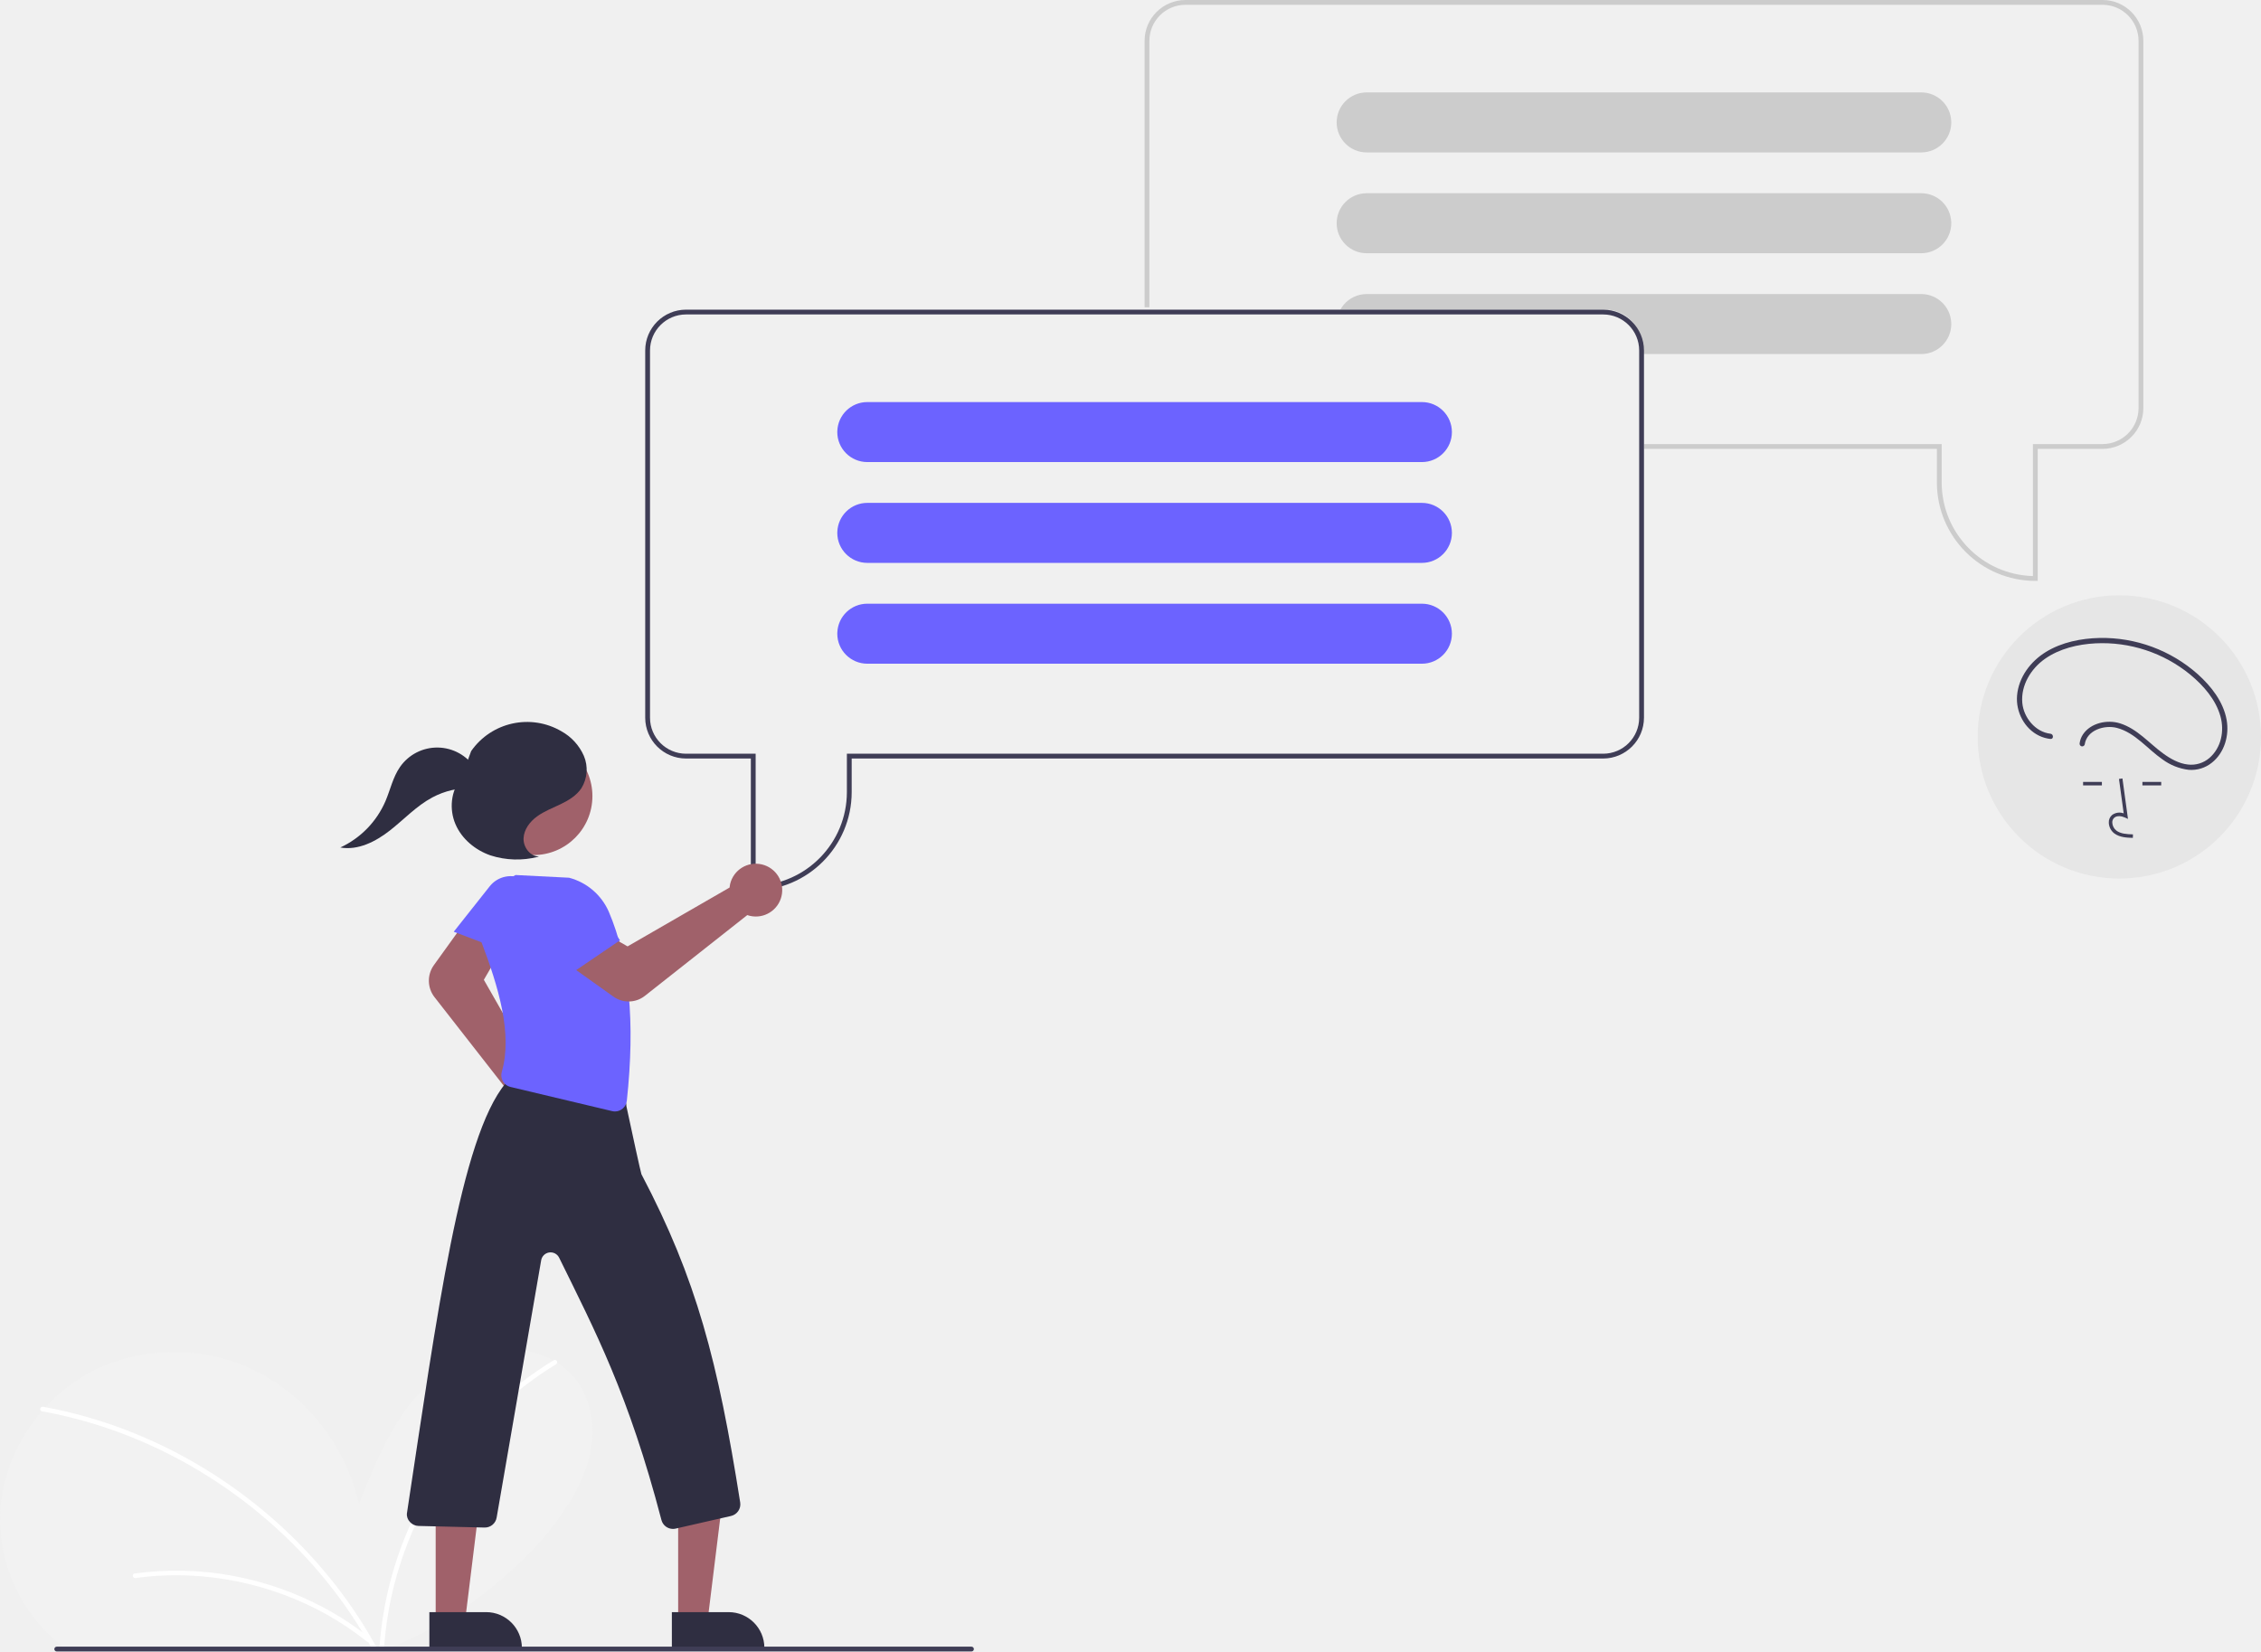
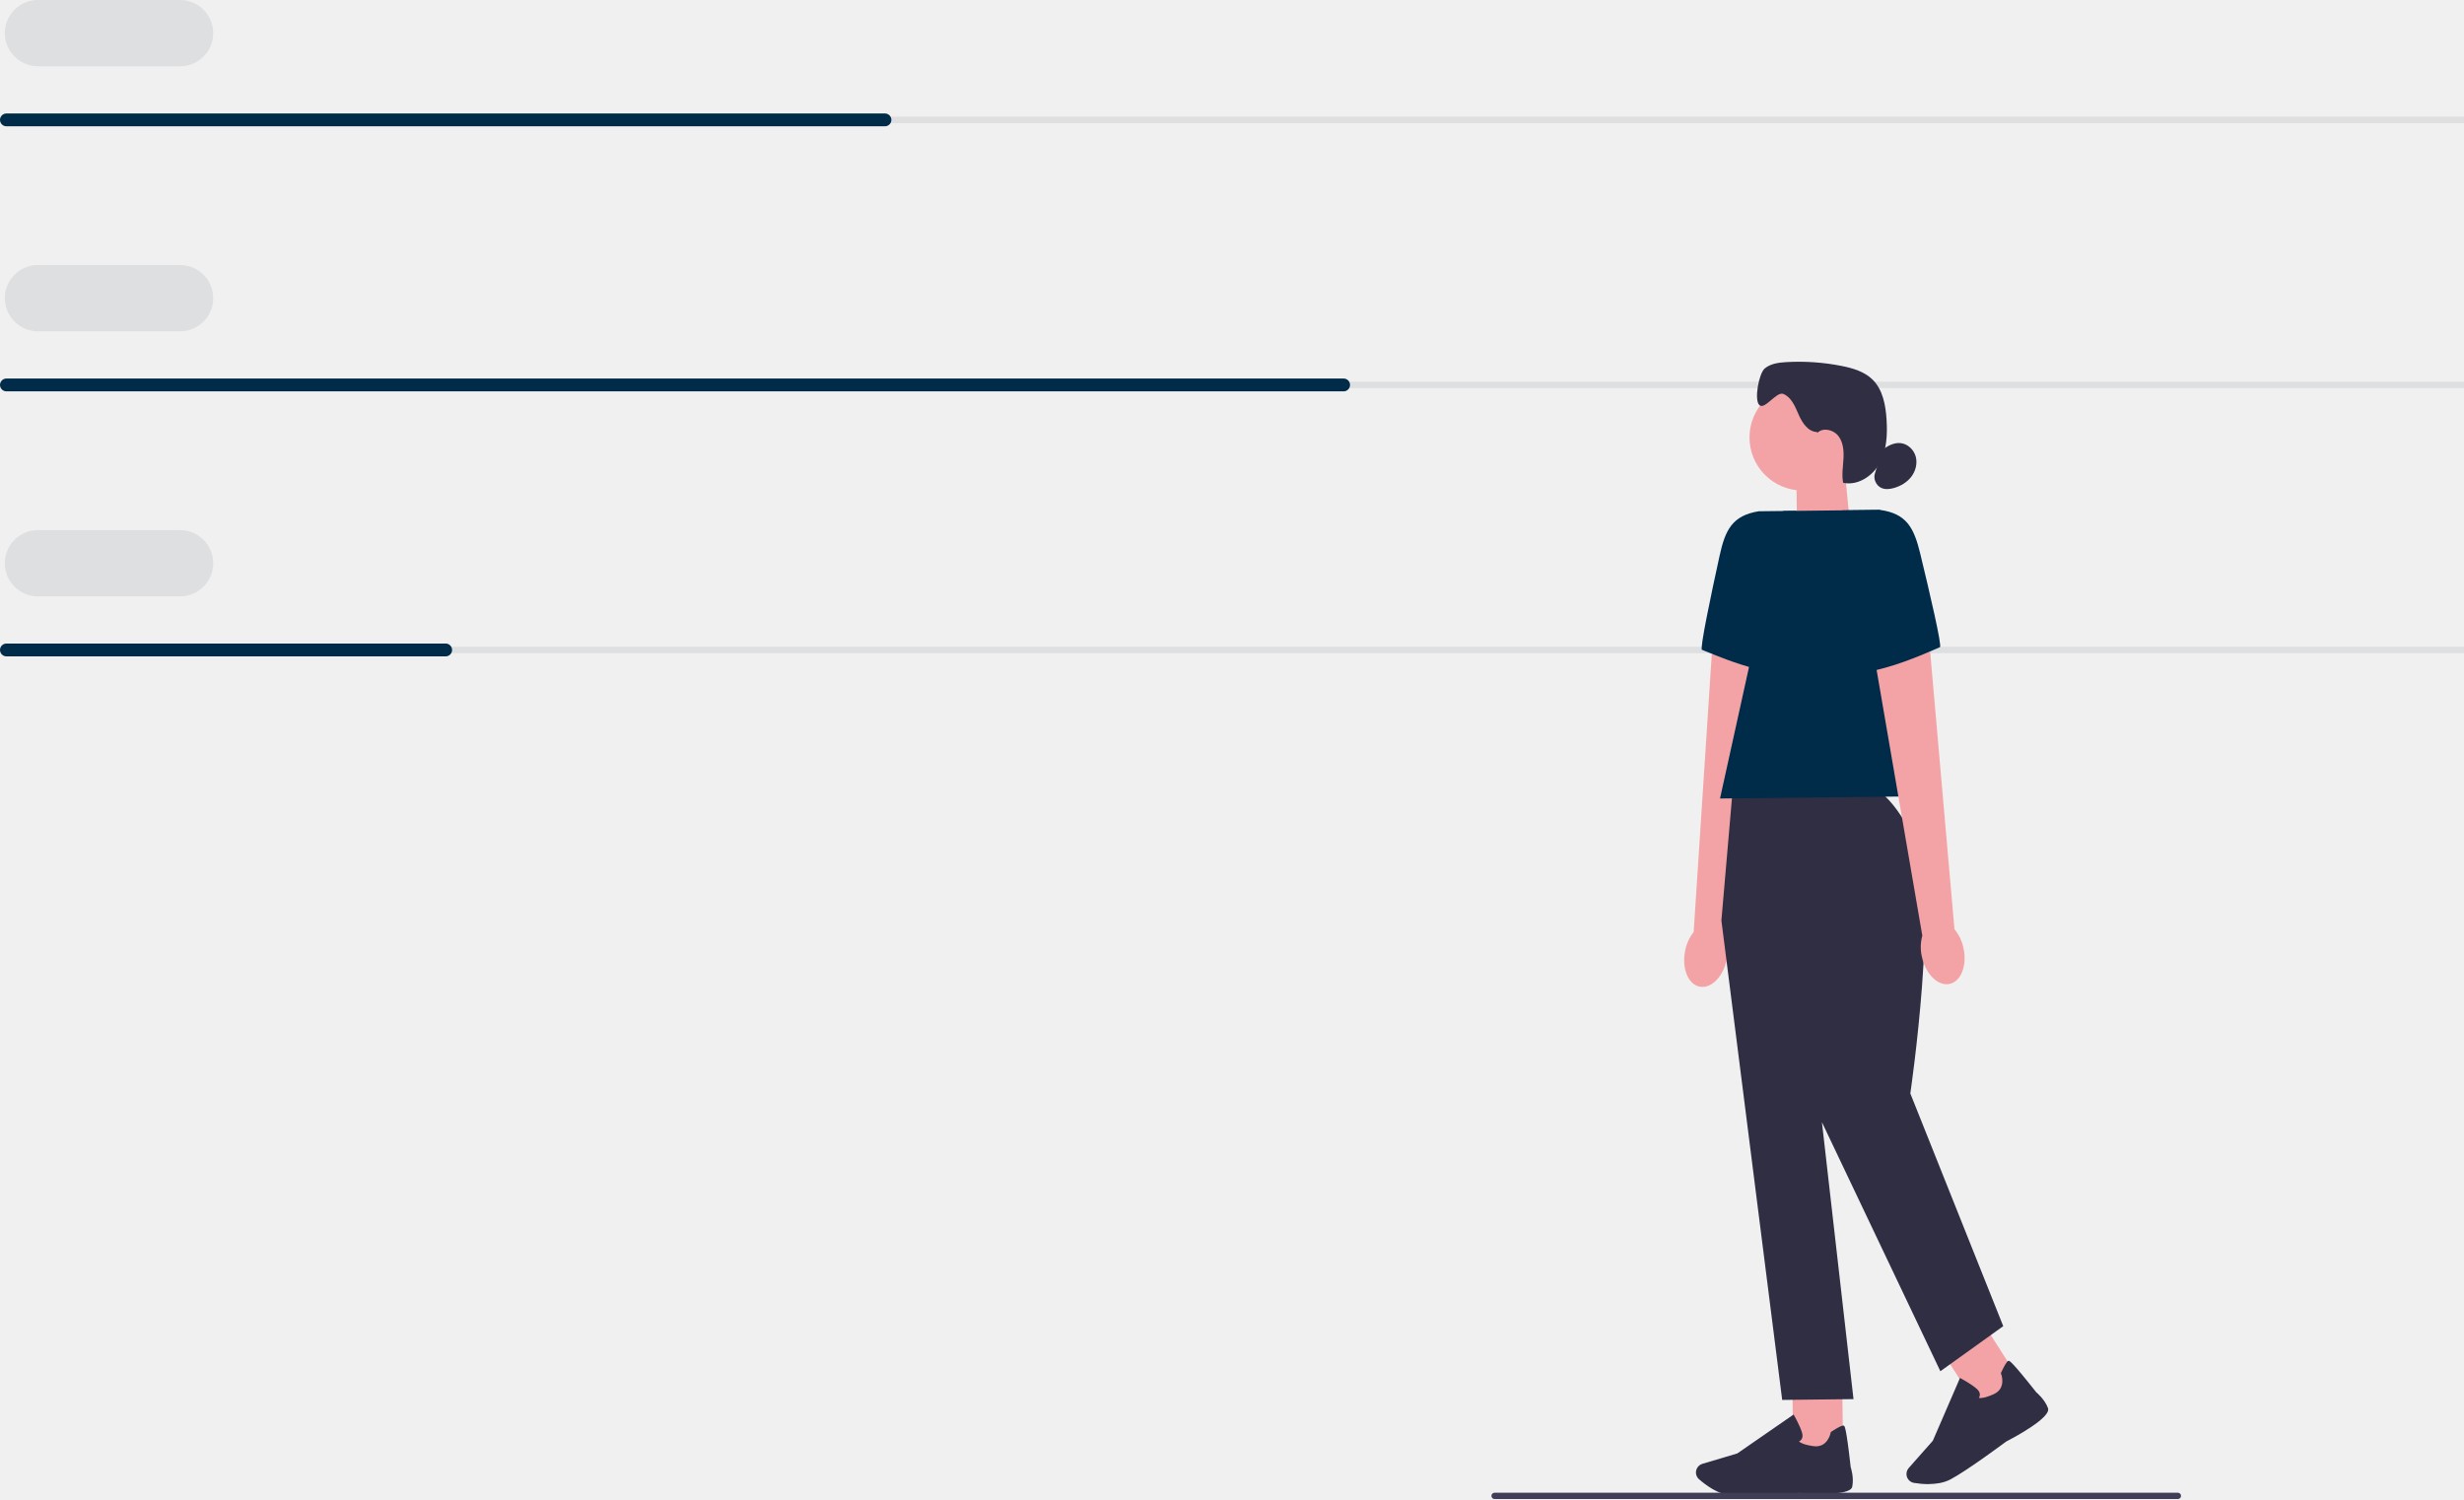
- <svg xmlns="http://www.w3.org/2000/svg" data-name="Layer 1" width="941.739" height="688" viewBox="0 0 941.739 688">
-   <path d="M977.87,348h-1a41.047,41.047,0,0,1-41-41V293h-122v-2h124v16a39.047,39.047,0,0,0,38,38.987V291h29a15.017,15.017,0,0,0,15-15V123a15.017,15.017,0,0,0-15-15h-382a15.017,15.017,0,0,0-15,15V234h-2V123a17.019,17.019,0,0,1,17-17h382a17.019,17.019,0,0,1,17,17V276a17.019,17.019,0,0,1-17,17h-27Z" transform="translate(-129.1304 -106)" fill="#ccc" />
-   <path d="M941.85,156.51a12.497,12.497,0,0,0-12.48-12.01h-231a12.5,12.5,0,0,0,0,25h231a12.517,12.517,0,0,0,12.5-12.5A4.011,4.011,0,0,0,941.85,156.51Z" transform="translate(-129.1304 -106)" fill="#ccc" />
-   <path d="M941.85,198.51a12.497,12.497,0,0,0-12.48-12.01h-231a12.5,12.5,0,0,0,0,25h231a12.517,12.517,0,0,0,12.5-12.5A4.011,4.011,0,0,0,941.85,198.51Z" transform="translate(-129.1304 -106)" fill="#ccc" />
-   <path d="M941.85,240.51a12.497,12.497,0,0,0-12.48-12.01h-231a12.491,12.491,0,0,0-9.6,4.5,13.065,13.065,0,0,0-1.36,2h110.46a15.018,15.018,0,0,1,15,15v3.5h116.5a12.517,12.517,0,0,0,12.5-12.5A4.011,4.011,0,0,0,941.85,240.51Z" transform="translate(-129.1304 -106)" fill="#ccc" />
-   <path d="M153.648,790.705c.544.447,1.088.874,1.645,1.295H292.697q1.535-.632,3.057-1.295A161.801,161.801,0,0,0,335.828,765.755c8.012-6.788,15.383-13.796,20.727-20.364,7.455-9.165,14.321-19.153,17.514-30.533,3.187-11.38,2.235-24.425-4.884-33.862a30.309,30.309,0,0,0-7.999-7.326c-.512-.324-1.03-.635-1.561-.926a39.856,39.856,0,0,0-28.92-3.478c-13.764,3.556-25.202,13.485-33.363,25.131-8.161,11.639-13.459,25.008-18.68,38.228-5.298-23.596-21.342-44.73-43.014-55.476-21.666-10.745-48.584-10.616-69.79,1.023a70.141,70.141,0,0,0-17.844,14.055c-.511.551-1.01,1.114-1.503,1.684-10.344,11.976-16.814,27.314-17.345,43.131A67.606,67.606,0,0,0,153.648,790.705Z" transform="translate(-129.1304 -106)" fill="#f2f2f2" />
-   <path d="M287.205,792h1.943c.026-.434.058-.861.097-1.295a145.203,145.203,0,0,1,4.249-25.092,154.683,154.683,0,0,1,24.814-52.114A148.065,148.065,0,0,1,360.732,674.338a.92.92,0,0,0,.453-.667.969.969,0,0,0-1.431-1.01,1.464,1.464,0,0,0-.129.084,146.678,146.678,0,0,0-25.986,20.157,156.031,156.031,0,0,0-33.493,48.014,151.299,151.299,0,0,0-12.838,49.789C287.269,791.139,287.237,791.573,287.205,792Z" transform="translate(-129.1304 -106)" fill="#fff" />
-   <path d="M146.51,693.912a.12.12,0,0,0,.045.013c1.418.259,2.844.531,4.256.823a192.264,192.264,0,0,1,33.894,10.292,200.016,200.016,0,0,1,31.414,16.193,203.241,203.241,0,0,1,28.143,21.426,199.186,199.186,0,0,1,23.959,25.986A192.68,192.68,0,0,1,282.865,790.705c.246.427.486.861.726,1.295H285.812c-.233-.434-.473-.868-.719-1.295A194.262,194.262,0,0,0,266.97,763.935a201.333,201.333,0,0,0-24.814-25.746,205.867,205.867,0,0,0-28.745-20.908,201.988,201.988,0,0,0-32.074-15.649,192.434,192.434,0,0,0-33.325-9.405c-.317-.058-.628-.117-.946-.175C145.856,691.832,145.338,693.659,146.51,693.912Z" transform="translate(-129.1304 -106)" fill="#fff" />
-   <path d="M185.149,761.525a128.393,128.393,0,0,1,40.705.918,131.058,131.058,0,0,1,38.326,13.4,126.431,126.431,0,0,1,19.126,12.636c.977.78-.406,2.147-1.374,1.374a125.531,125.531,0,0,0-34.838-19.584,129.312,129.312,0,0,0-38.904-7.892,123.76,123.76,0,0,0-22.525,1.022,1.006,1.006,0,0,1-1.195-.679.978.978,0,0,1,.679-1.195Z" transform="translate(-129.1304 -106)" fill="#fff" />
-   <path d="M796.87,235h-382a17.024,17.024,0,0,0-17,17V405a17.024,17.024,0,0,0,17,17h27v55h1a41.043,41.043,0,0,0,41-41V422h313a17.024,17.024,0,0,0,17-17V252A17.024,17.024,0,0,0,796.87,235Zm15,170a15.018,15.018,0,0,1-15,15h-315v16a39.057,39.057,0,0,1-38,38.99V420h-29a15.018,15.018,0,0,1-15-15V252a15.018,15.018,0,0,1,15-15h382a15.018,15.018,0,0,1,15,15Z" transform="translate(-129.1304 -106)" fill="#3f3d56" />
-   <path d="M721.37,273.5h-231a12.497,12.497,0,0,0-12.48,12.01,4.011,4.011,0,0,0-.02.49,12.518,12.518,0,0,0,12.5,12.5h231a12.5,12.5,0,0,0,0-25Z" transform="translate(-129.1304 -106)" fill="#6c63ff" />
-   <path d="M721.37,315.5h-231a12.497,12.497,0,0,0-12.48,12.01,4.011,4.011,0,0,0-.02.49,12.518,12.518,0,0,0,12.5,12.5h231a12.5,12.5,0,1,0,0-25Z" transform="translate(-129.1304 -106)" fill="#6c63ff" />
-   <path d="M721.37,357.5h-231a12.497,12.497,0,0,0-12.48,12.01,4.011,4.011,0,0,0-.02.49,12.518,12.518,0,0,0,12.5,12.5h231a12.5,12.5,0,1,0,0-25Z" transform="translate(-129.1304 -106)" fill="#6c63ff" />
-   <path d="M353.856,578.72a10.706,10.706,0,0,1-1.347-.084,11.003,11.003,0,0,1-9.36-13.49,10.507,10.507,0,0,1,.311-1.035L310.096,521.397a11.149,11.149,0,0,1-.26-13.309l11.687-16.232,15.275,11.785-6.137,10.542,24.303,42.599a10.588,10.588,0,0,1,1.451.236,11.003,11.003,0,0,1-2.559,21.701Z" transform="translate(-129.1304 -106)" fill="#a0616a" />
-   <polygon points="282.467 675.118 294.727 675.117 300.559 627.829 282.465 627.83 282.467 675.118" fill="#a0616a" />
-   <path d="M408.97,777.614h38.531a0,0,0,0,1,0,0v14.887a0,0,0,0,1,0,0H423.857A14.887,14.887,0,0,1,408.97,777.614v0A0,0,0,0,1,408.97,777.614Z" transform="translate(727.3768 1464.095) rotate(179.9974)" fill="#2f2e41" />
-   <polygon points="181.467 675.118 193.727 675.117 199.559 627.829 181.465 627.83 181.467 675.118" fill="#a0616a" />
-   <path d="M307.97,777.614h38.531a0,0,0,0,1,0,0v14.887a0,0,0,0,1,0,0H322.857A14.887,14.887,0,0,1,307.97,777.614v0A0,0,0,0,1,307.97,777.614Z" transform="translate(525.3768 1464.1) rotate(179.9974)" fill="#2f2e41" />
-   <path d="M318.122,494.159l27.525,10.459,6.72-18.667a11.168,11.168,0,0,0-5.002-13.499h0a11.168,11.168,0,0,0-14.262,2.784Z" transform="translate(-129.1304 -106)" fill="#6c63ff" />
-   <path d="M409.418,742.945a4.953,4.953,0,0,1-4.792-3.726C390.9,686.708,376.963,660.388,362.019,629.953a3.974,3.974,0,0,0-7.495,1.156L336,738.158a4.982,4.982,0,0,1-5.035,4.218l-27.501-.67a4.933,4.933,0,0,1-3.538-1.601,4.484,4.484,0,0,1-1.304-3.647c12.456-82.145,22.263-156.501,41.123-179.185a6.684,6.684,0,0,1,1.775-1.207l-.572-.088c-.164-.025-.599-.092-.604-.53l-.005-.423.43-.082a5.57,5.57,0,0,1,2.021.304l43.044,6.625a4.972,4.972,0,0,1,4.214,5.024c2.34,10.947,5.926,27.471,6.247,28.285,22.966,43.662,31.877,78.043,41.14,136.752a4.986,4.986,0,0,1-3.812,5.619L410.539,742.818A5.029,5.029,0,0,1,409.418,742.945Z" transform="translate(-129.1304 -106)" fill="#2f2e41" />
-   <path d="M385.262,569.031a4.95,4.95,0,0,1-1.147-.135l-42.378-10.081a4.884,4.884,0,0,1-3.116-2.309,5.122,5.122,0,0,1-.484-3.983c4.57-15.843-1.422-35.483-8.579-54.346a26.005,26.005,0,0,1,14.219-27.588l.115-.056,22.25,1.123a24.992,24.992,0,0,1,16.567,14.18c8.576,20.071,11.031,45.825,7.506,78.735a4.986,4.986,0,0,1-4.953,4.461Z" transform="translate(-129.1304 -106)" fill="#6c63ff" />
-   <path d="M390.963,523.217a10.863,10.863,0,0,1-6.313-2.007l-16.414-11.699,11.711-15.332,10.572,6.086,42.481-24.507a10.571,10.571,0,0,1,.229-1.452,11,11,0,1,1,8.191,13.226,10.516,10.516,0,0,1-1.036-.306l-42.674,33.666A10.886,10.886,0,0,1,390.963,523.217Z" transform="translate(-129.1304 -106)" fill="#a0616a" />
-   <path d="M363.028,514.285,387.377,497.728l-11.443-16.207a11.168,11.168,0,0,0-13.929-3.64h0a11.168,11.168,0,0,0-5.894,13.283Z" transform="translate(-129.1304 -106)" fill="#6c63ff" />
-   <circle cx="222.188" cy="331.661" r="24.561" fill="#a0616a" />
-   <path d="M353.569,462.79c-3.686-.016-6.53-3.897-6.365-7.58s2.639-6.923,5.619-9.093,6.475-3.492,9.798-5.087,6.617-3.586,8.669-6.648a14.716,14.716,0,0,0,1.023-13.504,21.669,21.669,0,0,0-9.333-10.224,28.378,28.378,0,0,0-37.607,8.25l-4.208,11.458c-4.288,5.156-4.968,12.813-2.332,18.98s8.248,10.806,14.581,13.011a35.794,35.794,0,0,0,19.841.595" transform="translate(-129.1304 -106)" fill="#2f2e41" />
-   <path d="M327.03,426.017a18.849,18.849,0,0,0-31.292-.502c-2.955,4.25-4.027,9.49-6.059,14.251a37.768,37.768,0,0,1-18.797,19.303c7.377,1.297,14.727-2.456,20.625-7.073s11.085-10.254,17.69-13.786a33.289,33.289,0,0,1,16.918-3.886" transform="translate(-129.1304 -106)" fill="#2f2e41" />
-   <path d="M533.763,794h-381a1,1,0,1,1,0-2h381a1,1,0,0,1,0,2Z" transform="translate(-129.1304 -106)" fill="#3f3d56" />
-   <circle cx="882.739" cy="307" r="59" fill="#e6e6e6" />
-   <path d="M1017.496,455.052c-2.403-.067-5.394-.151-7.696-1.833a5.911,5.911,0,0,1-2.326-4.413,3.976,3.976,0,0,1,1.352-3.265,5.13,5.13,0,0,1,4.853-.699l-1.962-14.336,1.44-.197,2.306,16.854-1.202-.552c-1.394-.639-3.308-.965-4.497.04a2.554,2.554,0,0,0-.838,2.104,4.467,4.467,0,0,0,1.73,3.291c1.792,1.309,4.176,1.478,6.88,1.554Z" transform="translate(-129.1304 -106)" fill="#3f3d56" />
-   <rect x="867.638" y="325.742" width="7.828" height="1.454" fill="#3f3d56" />
-   <rect x="892.348" y="325.742" width="7.828" height="1.454" fill="#3f3d56" />
-   <path d="M983.168,411.671c-6.304-.719-11.186-6.759-11.723-12.888-.638-7.291,3.608-14.216,9.433-18.307,6.092-4.279,13.682-6.065,21.025-6.459a57.784,57.784,0,0,1,39.498,13.019c5.503,4.57,10.642,10.392,12.589,17.424,1.692,6.107.315,13.025-4.597,17.302a11.611,11.611,0,0,1-8.91,2.743c-3.811-.396-7.327-2.4-10.371-4.613-5.921-4.305-10.781-10.302-17.995-12.552-5.289-1.649-12.153-.198-15.385,4.585a8.706,8.706,0,0,0-1.39,3.647,1.129,1.129,0,0,0,.761,1.341,1.097,1.097,0,0,0,1.341-.761c.849-6.024,8.256-8.272,13.454-6.897,7.579,2.006,12.667,8.769,18.885,13.066a22.949,22.949,0,0,0,10.998,4.39,13.656,13.656,0,0,0,9.596-2.948c5.312-4.195,7.344-11.41,6.169-17.906-1.36-7.522-6.423-13.969-11.978-18.961a59.919,59.919,0,0,0-40.949-15.127c-7.684.177-15.702,1.763-22.323,5.824-6.421,3.94-11.385,10.531-12.033,18.192-.571,6.744,3.047,13.797,9.258,16.751a14.498,14.498,0,0,0,4.646,1.311c1.392.159,1.38-2.023,0-2.18Z" transform="translate(-129.1304 -106)" fill="#3f3d56" />
+ <svg xmlns="http://www.w3.org/2000/svg" width="768.47" height="467.54" viewBox="0 0 768.47 467.54">
+   <rect x="2" y="36.39" width="766.47" height="2" fill="#dedfe0" />
+   <path d="m56.15,20.67H11.84c-5.7,0-10.34-4.64-10.34-10.34S6.14,0,11.84,0h44.32c5.7,0,10.34,4.64,10.34,10.34s-4.64,10.34-10.34,10.34h0Z" fill="#dedfe0" />
+   <rect x="2" y="119.06" width="766.47" height="2" fill="#dedfe0" />
+   <path d="m56.15,103.34H11.84c-5.7,0-10.34-4.64-10.34-10.34s4.64-10.34,10.34-10.34h44.32c5.7,0,10.34,4.64,10.34,10.34s-4.64,10.34-10.34,10.34h0Z" fill="#dedfe0" />
+   <rect x="2" y="201.72" width="766.47" height="2" fill="#dedfe0" />
+   <path d="m56.15,186.01H11.84c-5.7,0-10.34-4.64-10.34-10.34s4.64-10.34,10.34-10.34h44.32c5.7,0,10.34,4.64,10.34,10.34s-4.64,10.34-10.34,10.34h0Z" fill="#dedfe0" />
+   <path d="m276,39.39H2c-1.1,0-2-.9-2-2s.9-2,2-2h274c1.1,0,2,.9,2,2s-.9,2-2,2Z" fill="#002b49" />
+   <path d="m419.05,122.06H2c-1.1,0-2-.9-2-2s.9-2,2-2h417.05c1.1,0,2,.9,2,2s-.9,2-2,2Z" fill="#002b49" />
+   <path d="m139,204.72H2c-1.1,0-2-.9-2-2s.9-2,2-2h137c1.1,0,2,.9,2,2s-.9,2-2,2Z" fill="#002b49" />
+   <g>
+     <polygon points="577.06 164.66 560.51 170.3 560.24 146.39 575.31 146.22 577.06 164.66" fill="#f3a3a6" />
+     <circle cx="562.19" cy="136.43" r="16.56" fill="#f3a3a6" />
+     <path d="m566.71,134.74c-2.77-.05-4.62-2.83-5.73-5.38s-2.25-5.47-4.82-6.5c-2.11-.84-5.75,5.03-7.43,3.5-1.75-1.6-.15-9.94,1.67-11.45,1.82-1.51,4.33-1.83,6.69-1.97,5.77-.33,11.57.07,17.24,1.19,3.5.69,7.12,1.75,9.67,4.25,3.23,3.17,4.1,8,4.38,12.52.29,4.62.07,9.47-2.13,13.55-2.21,4.07-6.88,7.11-11.41,6.13-.48-2.45-.05-4.97.1-7.47.15-2.49-.07-5.18-1.61-7.15s-4.8-2.72-6.55-.94" fill="#2f2e43" />
+     <path d="m587.14,140.25c1.64-1.23,3.61-2.27,5.65-2.04,2.21.24,4.09,2.04,4.68,4.18.59,2.14-.02,4.51-1.36,6.28-1.34,1.77-3.35,2.95-5.49,3.55-1.24.35-2.59.5-3.78,0-1.75-.73-2.71-2.94-2.05-4.72" fill="#2f2e43" />
+     <g>
+       <path id="uuid-c8983f9d-ef50-4d77-8f7b-49f8a94dcf30-367" d="m525.53,296.7c-1.04,5.45,1.03,10.4,4.64,11.05,3.6.65,7.37-3.25,8.41-8.7.45-2.17.35-4.42-.29-6.55l12.74-85.41-17.16-3.03-5.65,86.63c-1.38,1.77-2.31,3.83-2.69,6.02h0Z" fill="#f3a3a6" />
+       <path d="m560.21,159.33l-11.69.13c-8.25,1.34-10.45,5.78-12.23,13.94-2.73,12.45-6.21,29.04-5.48,29.27,1.17.38,21.17,9.52,31.29,7.26l-1.89-50.6h0Z" fill="#002b49" />
+     </g>
+     <rect x="559.12" y="430.83" width="15.56" height="22.07" transform="translate(-4.9 6.36) rotate(-.64)" fill="#f3a3a6" />
+     <path d="m544.2,466.56c-1.64.02-3.09,0-4.19-.09-4.14-.33-8.11-3.34-10.12-5.1-.9-.79-1.2-2.07-.75-3.17h0c.32-.79.98-1.39,1.8-1.64l10.89-3.24,17.55-12.13.2.35c.08.13,1.85,3.24,2.45,5.35.23.8.18,1.47-.15,1.99-.23.36-.55.57-.81.7.32.33,1.33,1,4.43,1.46,4.51.67,5.42-4.02,5.45-4.22l.03-.16.13-.09c2.13-1.41,3.44-2.05,3.9-1.92.29.08.76.22,2.18,12.94.13.4,1.06,3.32.48,6.13-.63,3.06-13.96,2.15-16.62,1.94-.08.01-10.04.83-16.87.9h.02,0Z" fill="#2f2e43" />
+     <rect x="610.24" y="415.35" width="15.56" height="22.07" transform="translate(-132.35 400.01) rotate(-32.59)" fill="#f3a3a6" />
+     <path d="m601.65,462.89c-1.83.02-3.51-.18-4.71-.38-1.18-.2-2.11-1.12-2.31-2.3h0c-.15-.85.1-1.7.66-2.34l7.52-8.51,8.47-19.58.36.19c.13.07,3.28,1.77,4.91,3.24.62.56.93,1.15.93,1.77,0,.43-.16.78-.32,1.02.45.11,1.66.14,4.53-1.11,4.18-1.82,2.47-6.28,2.39-6.46l-.06-.15.07-.14c1.06-2.32,1.84-3.56,2.29-3.7.29-.08.76-.22,8.7,9.82.32.27,2.66,2.25,3.65,4.94,1.08,2.93-10.7,9.21-13.08,10.44-.07.06-12.38,9.21-17.44,11.83-2.01,1.04-4.4,1.38-6.58,1.4l.02.02h0Z" fill="#2f2e43" />
+     <path d="m583.93,246.05l-43.56.48-3.5,40.56,18.96,149.54,22.24-.25-9.85-86.38,36.94,77.68,19.61-14.06-28.98-72.58s9.36-63.61,1.28-79.34c-8.08-15.73-13.13-15.67-13.13-15.67v.02h-.01Z" fill="#2f2e43" />
+     <polygon points="605.63 248.28 536.44 249.05 556.21 159.38 586.35 159.04 605.63 248.28" fill="#002b49" />
+     <path id="uuid-97a43cd7-1586-4870-a70d-869ca8f8714f-368" d="m612.38,295.74c1.16,5.43-.8,10.42-4.39,11.15-3.59.73-7.44-3.08-8.6-8.51-.5-2.16-.45-4.41.14-6.56l-14.64-85.11,17.09-3.41,7.57,86.49c1.42,1.74,2.39,3.78,2.83,5.96h0Z" fill="#f3a3a6" />
+     <path d="m574.66,159.17l11.69-.13c8.28,1.16,10.57,5.55,12.54,13.67,3,12.39,6.85,28.89,6.13,29.14-1.17.4-20.95,9.98-31.12,7.95l.77-50.63h-.01Z" fill="#002b49" />
+   </g>
+   <path d="m680.22,466.56c0,.54-.44.98-.98.98h-213.12c-.54,0-.98-.44-.98-.98s.44-.98.98-.98h213.12c.54,0,.98.44.98.98Z" fill="#3f3d58" />
</svg>
